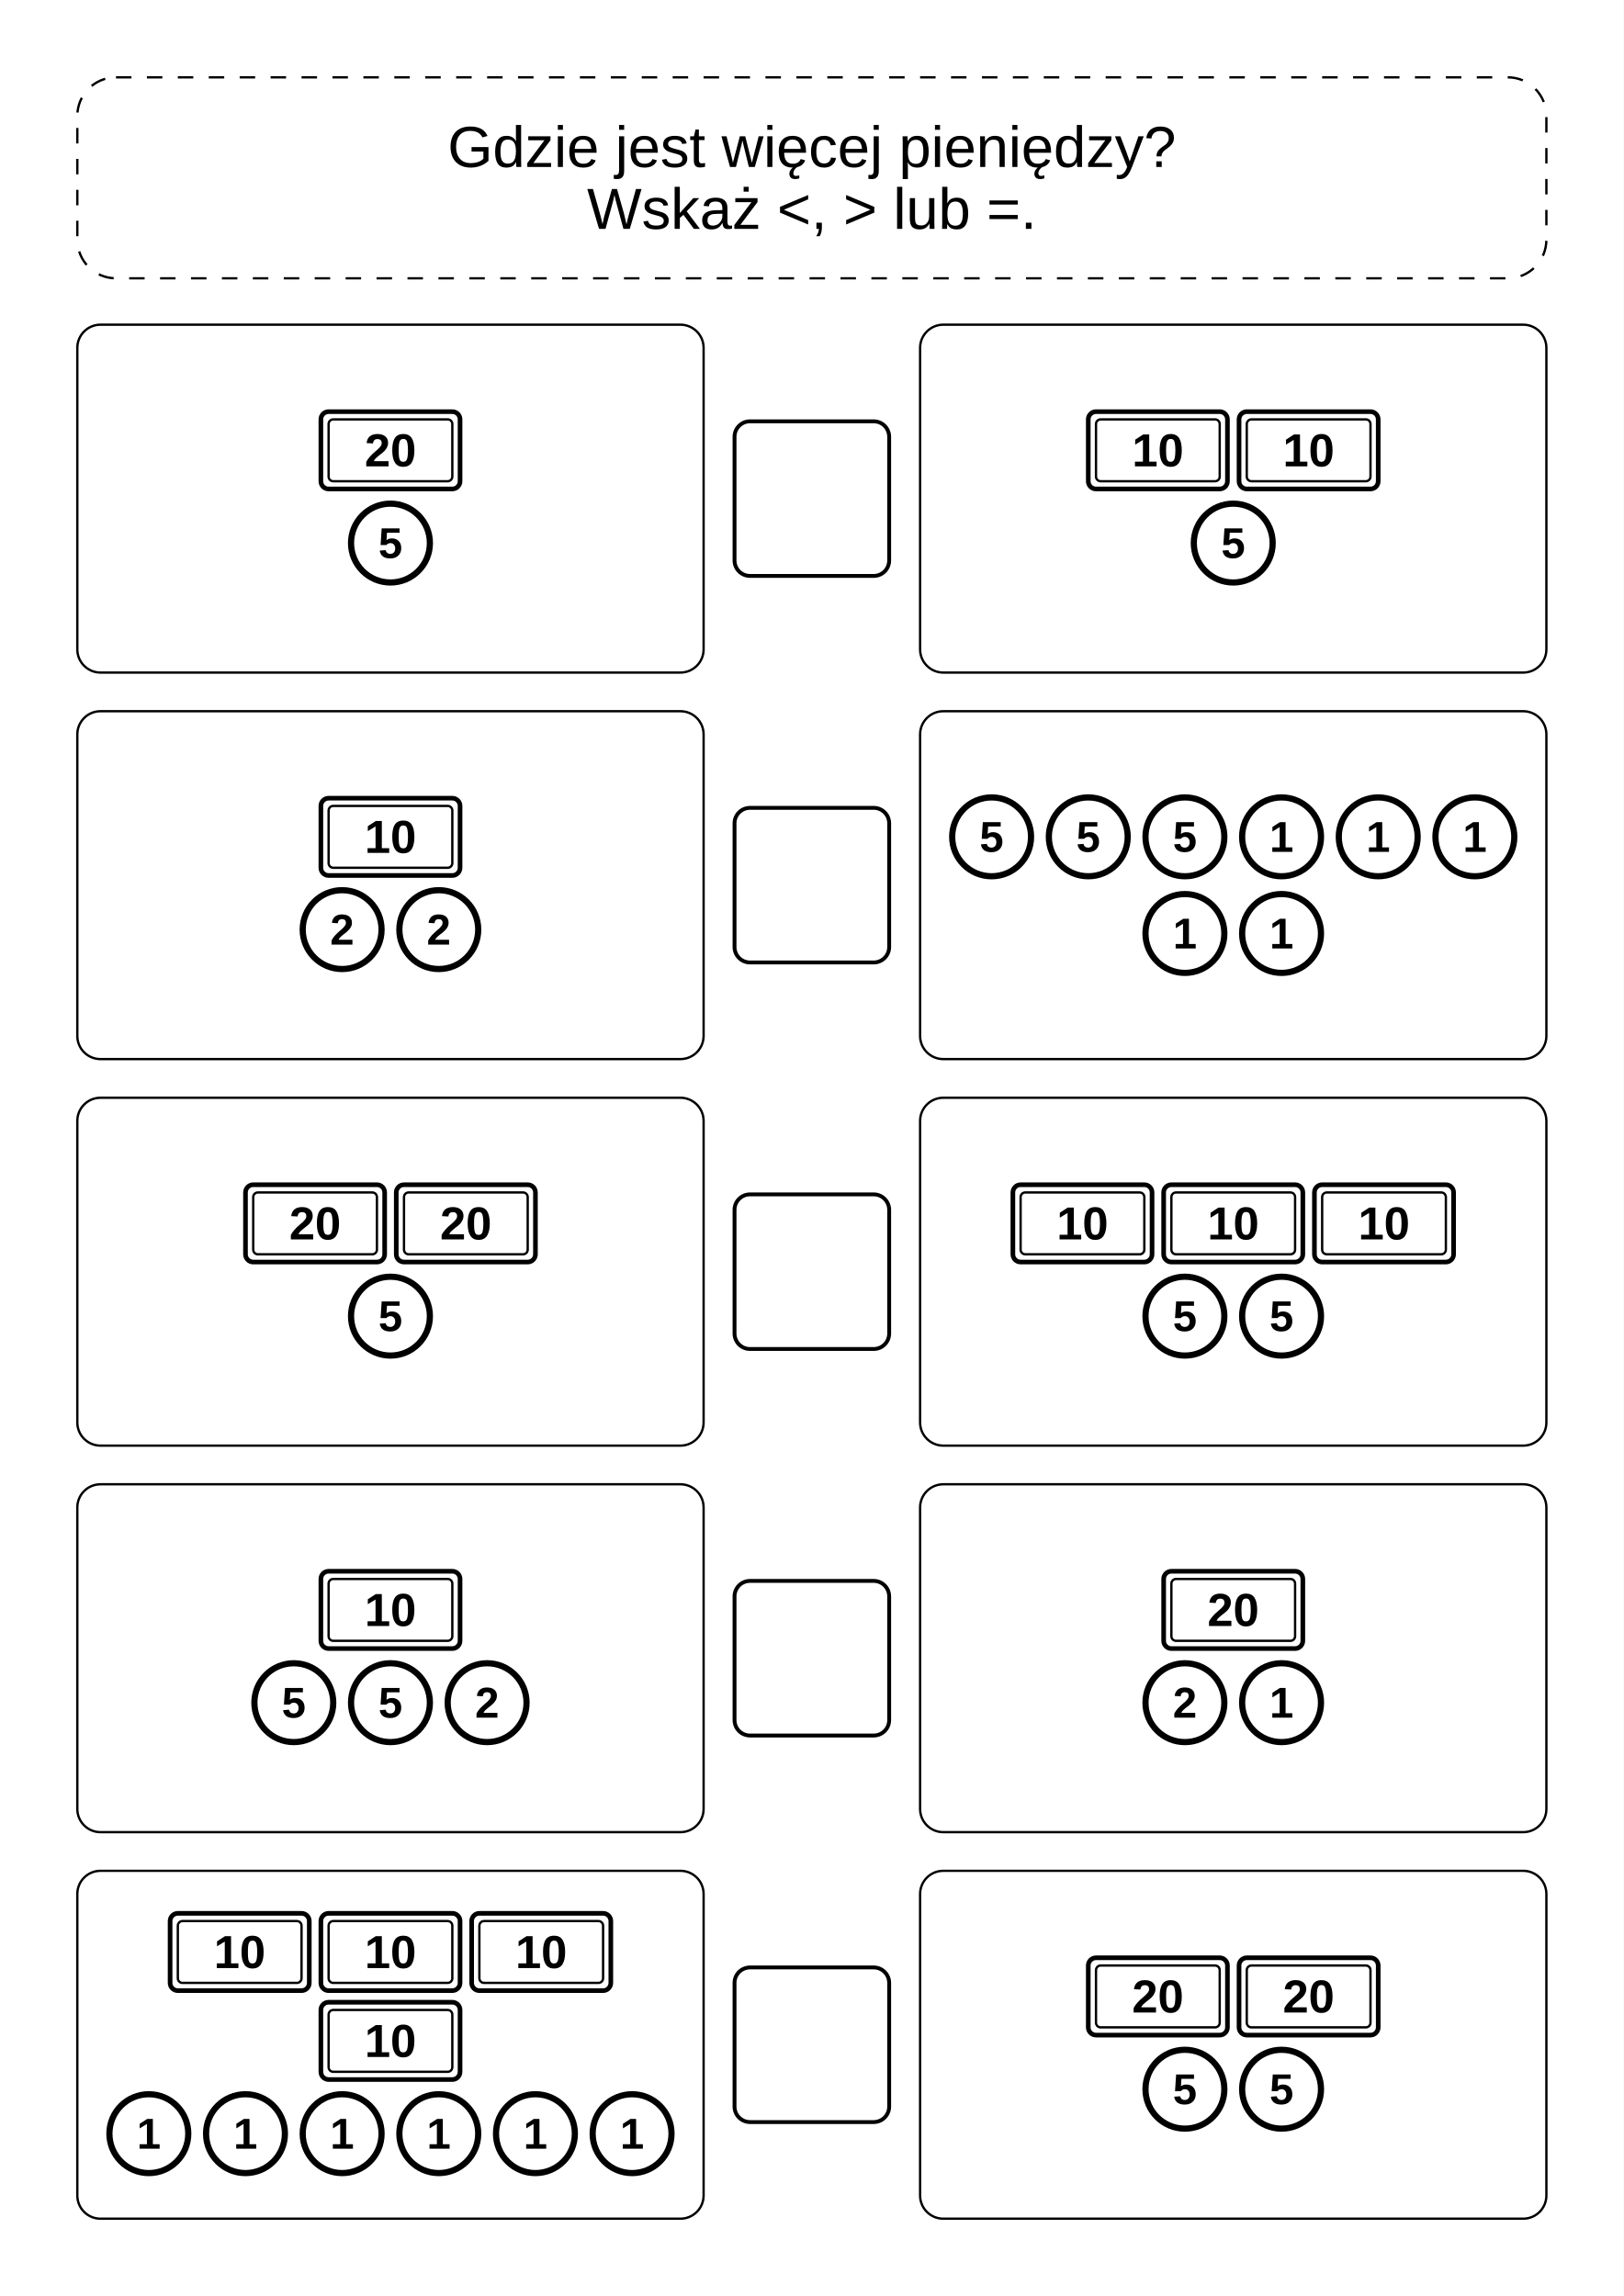
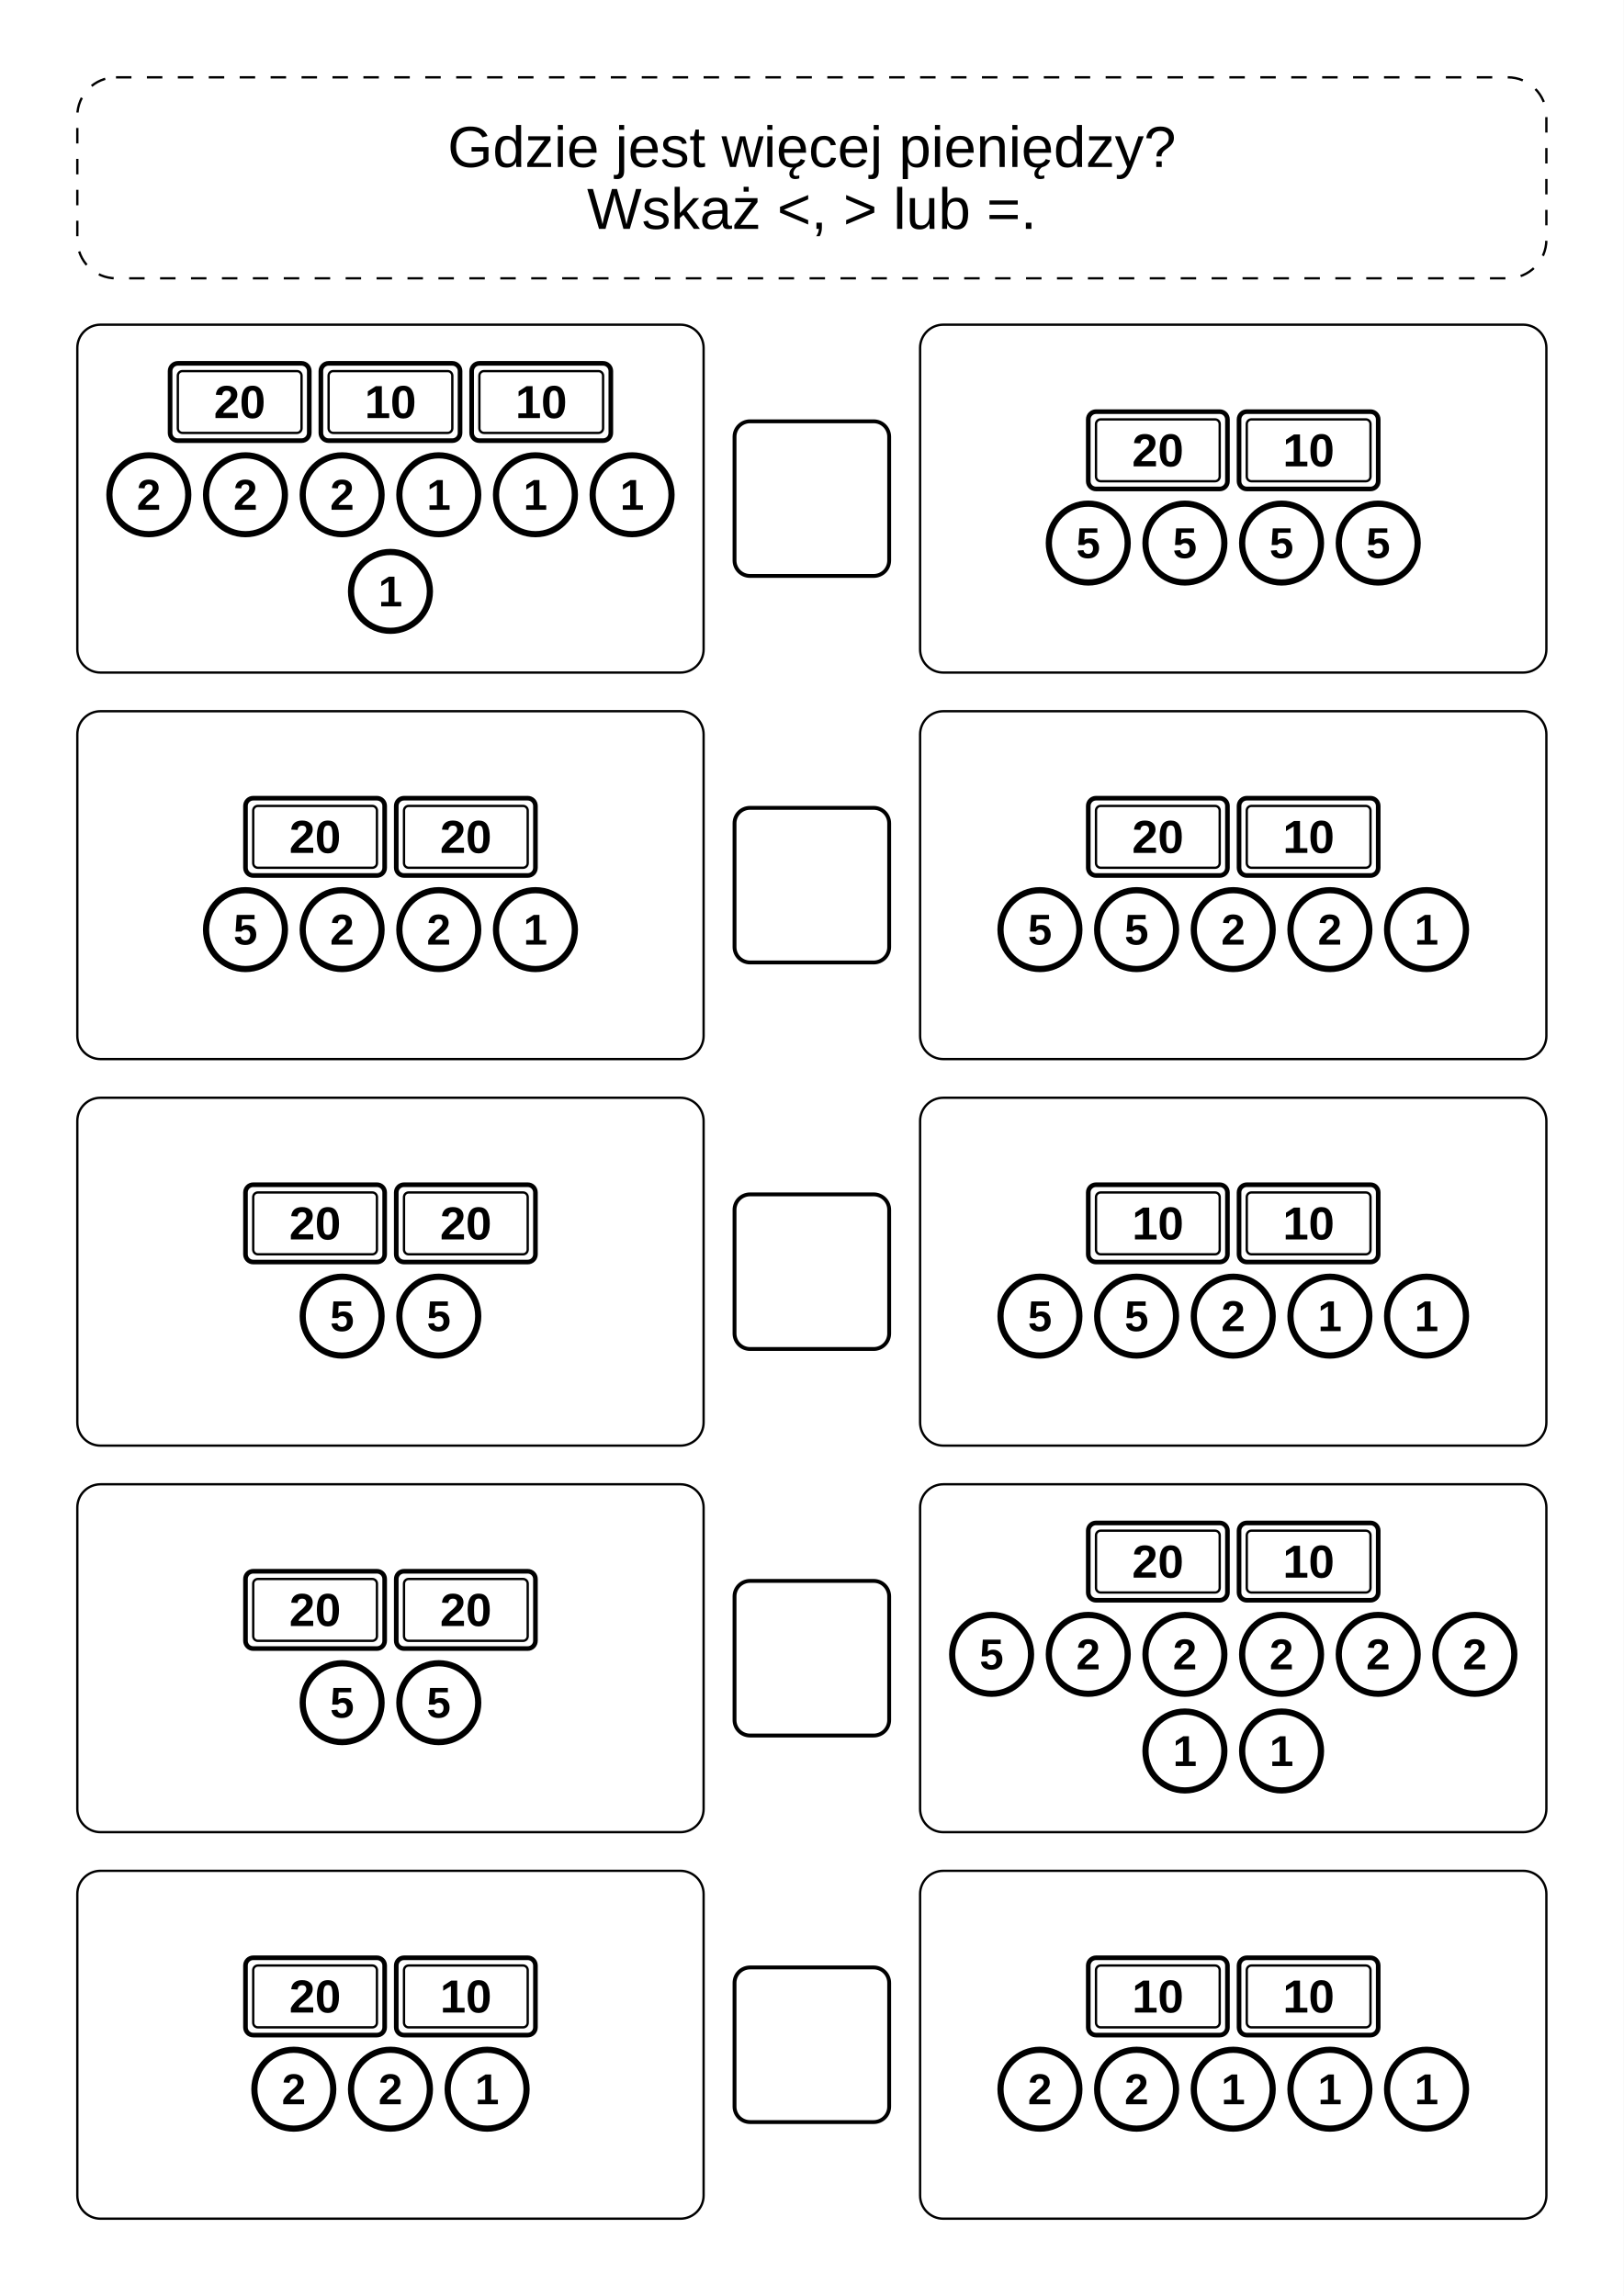
<svg xmlns="http://www.w3.org/2000/svg" width="210mm" height="297mm" viewBox="0 0 210 297">
  <rect width="210" height="297" fill="#fff" />
  <rect x="10" y="10" width="190" height="26" rx="5" fill="none" stroke="#000" stroke-width="0.3" stroke-dasharray="2 2" />
  <text x="105" y="19" text-anchor="middle" dominant-baseline="central" font-family="Arial, Helvetica, sans-serif" font-size="7.5" fill="#000">Gdzie jest więcej pieniędzy?</text>
  <text x="105" y="27" text-anchor="middle" dominant-baseline="central" font-family="Arial, Helvetica, sans-serif" font-size="7.5" fill="#000">Wskaż &lt;, &gt; lub =.</text>
  <rect x="10" y="42" width="81" height="45" rx="3" fill="none" stroke="#000" stroke-width="0.3" />
-   <rect x="41.5" y="53.25" width="18" height="10" rx="1" fill="#fff" stroke="#000" stroke-width="0.6" />
-   <rect x="42.5" y="54.25" width="16" height="8" rx="0.6" fill="none" stroke="#000" stroke-width="0.3" />
-   <text x="50.5" y="58.25" text-anchor="middle" dominant-baseline="central" font-family="Arial, Helvetica, sans-serif" font-weight="700" font-size="6" fill="#000">20</text>
-   <circle cx="50.5" cy="70.25" r="5.1" fill="#fff" stroke="#000" stroke-width="0.8" />
-   <text x="50.5" y="70.25" text-anchor="middle" dominant-baseline="central" font-family="Arial, Helvetica, sans-serif" font-weight="700" font-size="5.6" fill="#000">5</text>
+   <rect x="22" y="47" width="18" height="10" rx="1" fill="#fff" stroke="#000" stroke-width="0.6" />
+   <rect x="23" y="48" width="16" height="8" rx="0.6" fill="none" stroke="#000" stroke-width="0.3" />
+   <text x="31" y="52" text-anchor="middle" dominant-baseline="central" font-family="Arial, Helvetica, sans-serif" font-weight="700" font-size="6" fill="#000">20</text>
+   <rect x="41.5" y="47" width="18" height="10" rx="1" fill="#fff" stroke="#000" stroke-width="0.6" />
+   <rect x="42.5" y="48" width="16" height="8" rx="0.6" fill="none" stroke="#000" stroke-width="0.3" />
+   <text x="50.5" y="52" text-anchor="middle" dominant-baseline="central" font-family="Arial, Helvetica, sans-serif" font-weight="700" font-size="6" fill="#000">10</text>
+   <rect x="61" y="47" width="18" height="10" rx="1" fill="#fff" stroke="#000" stroke-width="0.6" />
+   <rect x="62" y="48" width="16" height="8" rx="0.6" fill="none" stroke="#000" stroke-width="0.3" />
+   <text x="70" y="52" text-anchor="middle" dominant-baseline="central" font-family="Arial, Helvetica, sans-serif" font-weight="700" font-size="6" fill="#000">10</text>
+   <circle cx="19.25" cy="64" r="5.1" fill="#fff" stroke="#000" stroke-width="0.8" />
+   <text x="19.25" y="64" text-anchor="middle" dominant-baseline="central" font-family="Arial, Helvetica, sans-serif" font-weight="700" font-size="5.6" fill="#000">2</text>
+   <circle cx="31.75" cy="64" r="5.1" fill="#fff" stroke="#000" stroke-width="0.8" />
+   <text x="31.75" y="64" text-anchor="middle" dominant-baseline="central" font-family="Arial, Helvetica, sans-serif" font-weight="700" font-size="5.6" fill="#000">2</text>
+   <circle cx="44.25" cy="64" r="5.1" fill="#fff" stroke="#000" stroke-width="0.8" />
+   <text x="44.25" y="64" text-anchor="middle" dominant-baseline="central" font-family="Arial, Helvetica, sans-serif" font-weight="700" font-size="5.6" fill="#000">2</text>
+   <circle cx="56.75" cy="64" r="5.1" fill="#fff" stroke="#000" stroke-width="0.8" />
+   <text x="56.75" y="64" text-anchor="middle" dominant-baseline="central" font-family="Arial, Helvetica, sans-serif" font-weight="700" font-size="5.6" fill="#000">1</text>
+   <circle cx="69.25" cy="64" r="5.1" fill="#fff" stroke="#000" stroke-width="0.8" />
+   <text x="69.25" y="64" text-anchor="middle" dominant-baseline="central" font-family="Arial, Helvetica, sans-serif" font-weight="700" font-size="5.6" fill="#000">1</text>
+   <circle cx="81.75" cy="64" r="5.1" fill="#fff" stroke="#000" stroke-width="0.8" />
+   <text x="81.75" y="64" text-anchor="middle" dominant-baseline="central" font-family="Arial, Helvetica, sans-serif" font-weight="700" font-size="5.6" fill="#000">1</text>
+   <circle cx="50.5" cy="76.5" r="5.1" fill="#fff" stroke="#000" stroke-width="0.8" />
+   <text x="50.5" y="76.5" text-anchor="middle" dominant-baseline="central" font-family="Arial, Helvetica, sans-serif" font-weight="700" font-size="5.6" fill="#000">1</text>
  <rect x="119" y="42" width="81" height="45" rx="3" fill="none" stroke="#000" stroke-width="0.3" />
  <rect x="140.75" y="53.25" width="18" height="10" rx="1" fill="#fff" stroke="#000" stroke-width="0.6" />
  <rect x="141.75" y="54.25" width="16" height="8" rx="0.6" fill="none" stroke="#000" stroke-width="0.3" />
-   <text x="149.75" y="58.25" text-anchor="middle" dominant-baseline="central" font-family="Arial, Helvetica, sans-serif" font-weight="700" font-size="6" fill="#000">10</text>
+   <text x="149.75" y="58.25" text-anchor="middle" dominant-baseline="central" font-family="Arial, Helvetica, sans-serif" font-weight="700" font-size="6" fill="#000">20</text>
  <rect x="160.25" y="53.25" width="18" height="10" rx="1" fill="#fff" stroke="#000" stroke-width="0.6" />
  <rect x="161.25" y="54.25" width="16" height="8" rx="0.6" fill="none" stroke="#000" stroke-width="0.3" />
  <text x="169.25" y="58.25" text-anchor="middle" dominant-baseline="central" font-family="Arial, Helvetica, sans-serif" font-weight="700" font-size="6" fill="#000">10</text>
-   <circle cx="159.5" cy="70.25" r="5.1" fill="#fff" stroke="#000" stroke-width="0.8" />
-   <text x="159.5" y="70.25" text-anchor="middle" dominant-baseline="central" font-family="Arial, Helvetica, sans-serif" font-weight="700" font-size="5.6" fill="#000">5</text>
+   <circle cx="140.75" cy="70.25" r="5.1" fill="#fff" stroke="#000" stroke-width="0.8" />
+   <text x="140.75" y="70.25" text-anchor="middle" dominant-baseline="central" font-family="Arial, Helvetica, sans-serif" font-weight="700" font-size="5.6" fill="#000">5</text>
+   <circle cx="153.25" cy="70.25" r="5.1" fill="#fff" stroke="#000" stroke-width="0.8" />
+   <text x="153.25" y="70.25" text-anchor="middle" dominant-baseline="central" font-family="Arial, Helvetica, sans-serif" font-weight="700" font-size="5.6" fill="#000">5</text>
+   <circle cx="165.75" cy="70.25" r="5.1" fill="#fff" stroke="#000" stroke-width="0.8" />
+   <text x="165.75" y="70.25" text-anchor="middle" dominant-baseline="central" font-family="Arial, Helvetica, sans-serif" font-weight="700" font-size="5.6" fill="#000">5</text>
+   <circle cx="178.25" cy="70.25" r="5.1" fill="#fff" stroke="#000" stroke-width="0.8" />
+   <text x="178.25" y="70.25" text-anchor="middle" dominant-baseline="central" font-family="Arial, Helvetica, sans-serif" font-weight="700" font-size="5.6" fill="#000">5</text>
  <rect x="95" y="54.5" width="20" height="20" rx="2" fill="none" stroke="#000" stroke-width="0.5" />
  <rect x="10" y="92" width="81" height="45" rx="3" fill="none" stroke="#000" stroke-width="0.3" />
-   <rect x="41.5" y="103.25" width="18" height="10" rx="1" fill="#fff" stroke="#000" stroke-width="0.6" />
-   <rect x="42.5" y="104.25" width="16" height="8" rx="0.6" fill="none" stroke="#000" stroke-width="0.3" />
-   <text x="50.5" y="108.25" text-anchor="middle" dominant-baseline="central" font-family="Arial, Helvetica, sans-serif" font-weight="700" font-size="6" fill="#000">10</text>
+   <rect x="31.75" y="103.25" width="18" height="10" rx="1" fill="#fff" stroke="#000" stroke-width="0.6" />
+   <rect x="32.75" y="104.25" width="16" height="8" rx="0.6" fill="none" stroke="#000" stroke-width="0.3" />
+   <text x="40.75" y="108.25" text-anchor="middle" dominant-baseline="central" font-family="Arial, Helvetica, sans-serif" font-weight="700" font-size="6" fill="#000">20</text>
+   <rect x="51.25" y="103.25" width="18" height="10" rx="1" fill="#fff" stroke="#000" stroke-width="0.6" />
+   <rect x="52.25" y="104.25" width="16" height="8" rx="0.6" fill="none" stroke="#000" stroke-width="0.3" />
+   <text x="60.25" y="108.25" text-anchor="middle" dominant-baseline="central" font-family="Arial, Helvetica, sans-serif" font-weight="700" font-size="6" fill="#000">20</text>
+   <circle cx="31.75" cy="120.25" r="5.1" fill="#fff" stroke="#000" stroke-width="0.8" />
+   <text x="31.75" y="120.25" text-anchor="middle" dominant-baseline="central" font-family="Arial, Helvetica, sans-serif" font-weight="700" font-size="5.6" fill="#000">5</text>
  <circle cx="44.25" cy="120.25" r="5.1" fill="#fff" stroke="#000" stroke-width="0.8" />
  <text x="44.25" y="120.25" text-anchor="middle" dominant-baseline="central" font-family="Arial, Helvetica, sans-serif" font-weight="700" font-size="5.6" fill="#000">2</text>
  <circle cx="56.75" cy="120.25" r="5.1" fill="#fff" stroke="#000" stroke-width="0.8" />
  <text x="56.75" y="120.25" text-anchor="middle" dominant-baseline="central" font-family="Arial, Helvetica, sans-serif" font-weight="700" font-size="5.6" fill="#000">2</text>
+   <circle cx="69.25" cy="120.25" r="5.1" fill="#fff" stroke="#000" stroke-width="0.8" />
+   <text x="69.25" y="120.25" text-anchor="middle" dominant-baseline="central" font-family="Arial, Helvetica, sans-serif" font-weight="700" font-size="5.6" fill="#000">1</text>
  <rect x="119" y="92" width="81" height="45" rx="3" fill="none" stroke="#000" stroke-width="0.3" />
-   <circle cx="128.25" cy="108.25" r="5.1" fill="#fff" stroke="#000" stroke-width="0.8" />
-   <text x="128.25" y="108.25" text-anchor="middle" dominant-baseline="central" font-family="Arial, Helvetica, sans-serif" font-weight="700" font-size="5.6" fill="#000">5</text>
-   <circle cx="140.75" cy="108.25" r="5.1" fill="#fff" stroke="#000" stroke-width="0.8" />
-   <text x="140.75" y="108.25" text-anchor="middle" dominant-baseline="central" font-family="Arial, Helvetica, sans-serif" font-weight="700" font-size="5.6" fill="#000">5</text>
-   <circle cx="153.25" cy="108.25" r="5.1" fill="#fff" stroke="#000" stroke-width="0.8" />
-   <text x="153.25" y="108.25" text-anchor="middle" dominant-baseline="central" font-family="Arial, Helvetica, sans-serif" font-weight="700" font-size="5.6" fill="#000">5</text>
-   <circle cx="165.75" cy="108.25" r="5.1" fill="#fff" stroke="#000" stroke-width="0.8" />
-   <text x="165.75" y="108.25" text-anchor="middle" dominant-baseline="central" font-family="Arial, Helvetica, sans-serif" font-weight="700" font-size="5.6" fill="#000">1</text>
-   <circle cx="178.25" cy="108.25" r="5.1" fill="#fff" stroke="#000" stroke-width="0.8" />
-   <text x="178.25" y="108.25" text-anchor="middle" dominant-baseline="central" font-family="Arial, Helvetica, sans-serif" font-weight="700" font-size="5.6" fill="#000">1</text>
-   <circle cx="190.75" cy="108.25" r="5.1" fill="#fff" stroke="#000" stroke-width="0.8" />
-   <text x="190.75" y="108.25" text-anchor="middle" dominant-baseline="central" font-family="Arial, Helvetica, sans-serif" font-weight="700" font-size="5.6" fill="#000">1</text>
-   <circle cx="153.25" cy="120.75" r="5.1" fill="#fff" stroke="#000" stroke-width="0.8" />
-   <text x="153.25" y="120.75" text-anchor="middle" dominant-baseline="central" font-family="Arial, Helvetica, sans-serif" font-weight="700" font-size="5.6" fill="#000">1</text>
-   <circle cx="165.75" cy="120.75" r="5.1" fill="#fff" stroke="#000" stroke-width="0.8" />
-   <text x="165.75" y="120.75" text-anchor="middle" dominant-baseline="central" font-family="Arial, Helvetica, sans-serif" font-weight="700" font-size="5.6" fill="#000">1</text>
+   <rect x="140.75" y="103.25" width="18" height="10" rx="1" fill="#fff" stroke="#000" stroke-width="0.6" />
+   <rect x="141.75" y="104.25" width="16" height="8" rx="0.6" fill="none" stroke="#000" stroke-width="0.3" />
+   <text x="149.75" y="108.25" text-anchor="middle" dominant-baseline="central" font-family="Arial, Helvetica, sans-serif" font-weight="700" font-size="6" fill="#000">20</text>
+   <rect x="160.25" y="103.25" width="18" height="10" rx="1" fill="#fff" stroke="#000" stroke-width="0.6" />
+   <rect x="161.25" y="104.25" width="16" height="8" rx="0.6" fill="none" stroke="#000" stroke-width="0.3" />
+   <text x="169.25" y="108.25" text-anchor="middle" dominant-baseline="central" font-family="Arial, Helvetica, sans-serif" font-weight="700" font-size="6" fill="#000">10</text>
+   <circle cx="134.5" cy="120.25" r="5.1" fill="#fff" stroke="#000" stroke-width="0.8" />
+   <text x="134.5" y="120.25" text-anchor="middle" dominant-baseline="central" font-family="Arial, Helvetica, sans-serif" font-weight="700" font-size="5.6" fill="#000">5</text>
+   <circle cx="147" cy="120.25" r="5.1" fill="#fff" stroke="#000" stroke-width="0.8" />
+   <text x="147" y="120.25" text-anchor="middle" dominant-baseline="central" font-family="Arial, Helvetica, sans-serif" font-weight="700" font-size="5.6" fill="#000">5</text>
+   <circle cx="159.5" cy="120.25" r="5.1" fill="#fff" stroke="#000" stroke-width="0.8" />
+   <text x="159.5" y="120.25" text-anchor="middle" dominant-baseline="central" font-family="Arial, Helvetica, sans-serif" font-weight="700" font-size="5.6" fill="#000">2</text>
+   <circle cx="172" cy="120.25" r="5.1" fill="#fff" stroke="#000" stroke-width="0.8" />
+   <text x="172" y="120.25" text-anchor="middle" dominant-baseline="central" font-family="Arial, Helvetica, sans-serif" font-weight="700" font-size="5.6" fill="#000">2</text>
+   <circle cx="184.5" cy="120.25" r="5.1" fill="#fff" stroke="#000" stroke-width="0.8" />
+   <text x="184.5" y="120.25" text-anchor="middle" dominant-baseline="central" font-family="Arial, Helvetica, sans-serif" font-weight="700" font-size="5.6" fill="#000">1</text>
  <rect x="95" y="104.5" width="20" height="20" rx="2" fill="none" stroke="#000" stroke-width="0.5" />
  <rect x="10" y="142" width="81" height="45" rx="3" fill="none" stroke="#000" stroke-width="0.3" />
  <rect x="31.75" y="153.25" width="18" height="10" rx="1" fill="#fff" stroke="#000" stroke-width="0.6" />
  <rect x="32.75" y="154.25" width="16" height="8" rx="0.6" fill="none" stroke="#000" stroke-width="0.3" />
  <text x="40.75" y="158.25" text-anchor="middle" dominant-baseline="central" font-family="Arial, Helvetica, sans-serif" font-weight="700" font-size="6" fill="#000">20</text>
  <rect x="51.25" y="153.25" width="18" height="10" rx="1" fill="#fff" stroke="#000" stroke-width="0.6" />
  <rect x="52.25" y="154.25" width="16" height="8" rx="0.6" fill="none" stroke="#000" stroke-width="0.3" />
  <text x="60.25" y="158.25" text-anchor="middle" dominant-baseline="central" font-family="Arial, Helvetica, sans-serif" font-weight="700" font-size="6" fill="#000">20</text>
-   <circle cx="50.5" cy="170.25" r="5.1" fill="#fff" stroke="#000" stroke-width="0.8" />
-   <text x="50.5" y="170.25" text-anchor="middle" dominant-baseline="central" font-family="Arial, Helvetica, sans-serif" font-weight="700" font-size="5.6" fill="#000">5</text>
+   <circle cx="44.25" cy="170.25" r="5.1" fill="#fff" stroke="#000" stroke-width="0.8" />
+   <text x="44.25" y="170.25" text-anchor="middle" dominant-baseline="central" font-family="Arial, Helvetica, sans-serif" font-weight="700" font-size="5.6" fill="#000">5</text>
+   <circle cx="56.75" cy="170.25" r="5.1" fill="#fff" stroke="#000" stroke-width="0.8" />
+   <text x="56.75" y="170.25" text-anchor="middle" dominant-baseline="central" font-family="Arial, Helvetica, sans-serif" font-weight="700" font-size="5.6" fill="#000">5</text>
  <rect x="119" y="142" width="81" height="45" rx="3" fill="none" stroke="#000" stroke-width="0.3" />
-   <rect x="131" y="153.25" width="18" height="10" rx="1" fill="#fff" stroke="#000" stroke-width="0.6" />
-   <rect x="132" y="154.25" width="16" height="8" rx="0.6" fill="none" stroke="#000" stroke-width="0.3" />
-   <text x="140" y="158.25" text-anchor="middle" dominant-baseline="central" font-family="Arial, Helvetica, sans-serif" font-weight="700" font-size="6" fill="#000">10</text>
-   <rect x="150.5" y="153.25" width="18" height="10" rx="1" fill="#fff" stroke="#000" stroke-width="0.6" />
-   <rect x="151.5" y="154.25" width="16" height="8" rx="0.6" fill="none" stroke="#000" stroke-width="0.3" />
-   <text x="159.5" y="158.25" text-anchor="middle" dominant-baseline="central" font-family="Arial, Helvetica, sans-serif" font-weight="700" font-size="6" fill="#000">10</text>
-   <rect x="170" y="153.25" width="18" height="10" rx="1" fill="#fff" stroke="#000" stroke-width="0.6" />
-   <rect x="171" y="154.25" width="16" height="8" rx="0.6" fill="none" stroke="#000" stroke-width="0.3" />
-   <text x="179" y="158.25" text-anchor="middle" dominant-baseline="central" font-family="Arial, Helvetica, sans-serif" font-weight="700" font-size="6" fill="#000">10</text>
-   <circle cx="153.25" cy="170.25" r="5.1" fill="#fff" stroke="#000" stroke-width="0.8" />
-   <text x="153.25" y="170.25" text-anchor="middle" dominant-baseline="central" font-family="Arial, Helvetica, sans-serif" font-weight="700" font-size="5.6" fill="#000">5</text>
-   <circle cx="165.75" cy="170.25" r="5.1" fill="#fff" stroke="#000" stroke-width="0.8" />
-   <text x="165.75" y="170.25" text-anchor="middle" dominant-baseline="central" font-family="Arial, Helvetica, sans-serif" font-weight="700" font-size="5.6" fill="#000">5</text>
+   <rect x="140.75" y="153.25" width="18" height="10" rx="1" fill="#fff" stroke="#000" stroke-width="0.6" />
+   <rect x="141.75" y="154.25" width="16" height="8" rx="0.6" fill="none" stroke="#000" stroke-width="0.3" />
+   <text x="149.75" y="158.25" text-anchor="middle" dominant-baseline="central" font-family="Arial, Helvetica, sans-serif" font-weight="700" font-size="6" fill="#000">10</text>
+   <rect x="160.25" y="153.25" width="18" height="10" rx="1" fill="#fff" stroke="#000" stroke-width="0.6" />
+   <rect x="161.25" y="154.25" width="16" height="8" rx="0.6" fill="none" stroke="#000" stroke-width="0.3" />
+   <text x="169.25" y="158.25" text-anchor="middle" dominant-baseline="central" font-family="Arial, Helvetica, sans-serif" font-weight="700" font-size="6" fill="#000">10</text>
+   <circle cx="134.5" cy="170.25" r="5.1" fill="#fff" stroke="#000" stroke-width="0.8" />
+   <text x="134.5" y="170.25" text-anchor="middle" dominant-baseline="central" font-family="Arial, Helvetica, sans-serif" font-weight="700" font-size="5.6" fill="#000">5</text>
+   <circle cx="147" cy="170.25" r="5.1" fill="#fff" stroke="#000" stroke-width="0.8" />
+   <text x="147" y="170.25" text-anchor="middle" dominant-baseline="central" font-family="Arial, Helvetica, sans-serif" font-weight="700" font-size="5.6" fill="#000">5</text>
+   <circle cx="159.5" cy="170.25" r="5.1" fill="#fff" stroke="#000" stroke-width="0.8" />
+   <text x="159.5" y="170.25" text-anchor="middle" dominant-baseline="central" font-family="Arial, Helvetica, sans-serif" font-weight="700" font-size="5.6" fill="#000">2</text>
+   <circle cx="172" cy="170.25" r="5.1" fill="#fff" stroke="#000" stroke-width="0.8" />
+   <text x="172" y="170.25" text-anchor="middle" dominant-baseline="central" font-family="Arial, Helvetica, sans-serif" font-weight="700" font-size="5.6" fill="#000">1</text>
+   <circle cx="184.5" cy="170.25" r="5.1" fill="#fff" stroke="#000" stroke-width="0.8" />
+   <text x="184.5" y="170.25" text-anchor="middle" dominant-baseline="central" font-family="Arial, Helvetica, sans-serif" font-weight="700" font-size="5.6" fill="#000">1</text>
  <rect x="95" y="154.5" width="20" height="20" rx="2" fill="none" stroke="#000" stroke-width="0.5" />
  <rect x="10" y="192" width="81" height="45" rx="3" fill="none" stroke="#000" stroke-width="0.3" />
-   <rect x="41.5" y="203.25" width="18" height="10" rx="1" fill="#fff" stroke="#000" stroke-width="0.6" />
-   <rect x="42.5" y="204.25" width="16" height="8" rx="0.6" fill="none" stroke="#000" stroke-width="0.3" />
-   <text x="50.5" y="208.25" text-anchor="middle" dominant-baseline="central" font-family="Arial, Helvetica, sans-serif" font-weight="700" font-size="6" fill="#000">10</text>
-   <circle cx="38" cy="220.25" r="5.1" fill="#fff" stroke="#000" stroke-width="0.8" />
-   <text x="38" y="220.25" text-anchor="middle" dominant-baseline="central" font-family="Arial, Helvetica, sans-serif" font-weight="700" font-size="5.6" fill="#000">5</text>
-   <circle cx="50.5" cy="220.25" r="5.1" fill="#fff" stroke="#000" stroke-width="0.8" />
-   <text x="50.5" y="220.25" text-anchor="middle" dominant-baseline="central" font-family="Arial, Helvetica, sans-serif" font-weight="700" font-size="5.6" fill="#000">5</text>
-   <circle cx="63" cy="220.25" r="5.1" fill="#fff" stroke="#000" stroke-width="0.8" />
-   <text x="63" y="220.25" text-anchor="middle" dominant-baseline="central" font-family="Arial, Helvetica, sans-serif" font-weight="700" font-size="5.6" fill="#000">2</text>
+   <rect x="31.75" y="203.25" width="18" height="10" rx="1" fill="#fff" stroke="#000" stroke-width="0.6" />
+   <rect x="32.75" y="204.25" width="16" height="8" rx="0.6" fill="none" stroke="#000" stroke-width="0.3" />
+   <text x="40.75" y="208.25" text-anchor="middle" dominant-baseline="central" font-family="Arial, Helvetica, sans-serif" font-weight="700" font-size="6" fill="#000">20</text>
+   <rect x="51.25" y="203.25" width="18" height="10" rx="1" fill="#fff" stroke="#000" stroke-width="0.6" />
+   <rect x="52.25" y="204.25" width="16" height="8" rx="0.6" fill="none" stroke="#000" stroke-width="0.3" />
+   <text x="60.25" y="208.25" text-anchor="middle" dominant-baseline="central" font-family="Arial, Helvetica, sans-serif" font-weight="700" font-size="6" fill="#000">20</text>
+   <circle cx="44.25" cy="220.25" r="5.1" fill="#fff" stroke="#000" stroke-width="0.8" />
+   <text x="44.25" y="220.25" text-anchor="middle" dominant-baseline="central" font-family="Arial, Helvetica, sans-serif" font-weight="700" font-size="5.6" fill="#000">5</text>
+   <circle cx="56.75" cy="220.25" r="5.1" fill="#fff" stroke="#000" stroke-width="0.8" />
+   <text x="56.75" y="220.25" text-anchor="middle" dominant-baseline="central" font-family="Arial, Helvetica, sans-serif" font-weight="700" font-size="5.6" fill="#000">5</text>
  <rect x="119" y="192" width="81" height="45" rx="3" fill="none" stroke="#000" stroke-width="0.3" />
-   <rect x="150.5" y="203.25" width="18" height="10" rx="1" fill="#fff" stroke="#000" stroke-width="0.6" />
-   <rect x="151.5" y="204.25" width="16" height="8" rx="0.6" fill="none" stroke="#000" stroke-width="0.3" />
-   <text x="159.5" y="208.25" text-anchor="middle" dominant-baseline="central" font-family="Arial, Helvetica, sans-serif" font-weight="700" font-size="6" fill="#000">20</text>
-   <circle cx="153.25" cy="220.25" r="5.1" fill="#fff" stroke="#000" stroke-width="0.8" />
-   <text x="153.25" y="220.25" text-anchor="middle" dominant-baseline="central" font-family="Arial, Helvetica, sans-serif" font-weight="700" font-size="5.6" fill="#000">2</text>
-   <circle cx="165.75" cy="220.25" r="5.1" fill="#fff" stroke="#000" stroke-width="0.8" />
-   <text x="165.75" y="220.25" text-anchor="middle" dominant-baseline="central" font-family="Arial, Helvetica, sans-serif" font-weight="700" font-size="5.6" fill="#000">1</text>
+   <rect x="140.75" y="197" width="18" height="10" rx="1" fill="#fff" stroke="#000" stroke-width="0.6" />
+   <rect x="141.75" y="198" width="16" height="8" rx="0.6" fill="none" stroke="#000" stroke-width="0.3" />
+   <text x="149.75" y="202" text-anchor="middle" dominant-baseline="central" font-family="Arial, Helvetica, sans-serif" font-weight="700" font-size="6" fill="#000">20</text>
+   <rect x="160.25" y="197" width="18" height="10" rx="1" fill="#fff" stroke="#000" stroke-width="0.6" />
+   <rect x="161.25" y="198" width="16" height="8" rx="0.6" fill="none" stroke="#000" stroke-width="0.3" />
+   <text x="169.25" y="202" text-anchor="middle" dominant-baseline="central" font-family="Arial, Helvetica, sans-serif" font-weight="700" font-size="6" fill="#000">10</text>
+   <circle cx="128.25" cy="214" r="5.1" fill="#fff" stroke="#000" stroke-width="0.8" />
+   <text x="128.25" y="214" text-anchor="middle" dominant-baseline="central" font-family="Arial, Helvetica, sans-serif" font-weight="700" font-size="5.6" fill="#000">5</text>
+   <circle cx="140.75" cy="214" r="5.1" fill="#fff" stroke="#000" stroke-width="0.8" />
+   <text x="140.75" y="214" text-anchor="middle" dominant-baseline="central" font-family="Arial, Helvetica, sans-serif" font-weight="700" font-size="5.6" fill="#000">2</text>
+   <circle cx="153.25" cy="214" r="5.1" fill="#fff" stroke="#000" stroke-width="0.8" />
+   <text x="153.25" y="214" text-anchor="middle" dominant-baseline="central" font-family="Arial, Helvetica, sans-serif" font-weight="700" font-size="5.6" fill="#000">2</text>
+   <circle cx="165.75" cy="214" r="5.1" fill="#fff" stroke="#000" stroke-width="0.8" />
+   <text x="165.75" y="214" text-anchor="middle" dominant-baseline="central" font-family="Arial, Helvetica, sans-serif" font-weight="700" font-size="5.6" fill="#000">2</text>
+   <circle cx="178.25" cy="214" r="5.1" fill="#fff" stroke="#000" stroke-width="0.8" />
+   <text x="178.25" y="214" text-anchor="middle" dominant-baseline="central" font-family="Arial, Helvetica, sans-serif" font-weight="700" font-size="5.6" fill="#000">2</text>
+   <circle cx="190.75" cy="214" r="5.1" fill="#fff" stroke="#000" stroke-width="0.8" />
+   <text x="190.75" y="214" text-anchor="middle" dominant-baseline="central" font-family="Arial, Helvetica, sans-serif" font-weight="700" font-size="5.6" fill="#000">2</text>
+   <circle cx="153.25" cy="226.5" r="5.1" fill="#fff" stroke="#000" stroke-width="0.8" />
+   <text x="153.25" y="226.5" text-anchor="middle" dominant-baseline="central" font-family="Arial, Helvetica, sans-serif" font-weight="700" font-size="5.6" fill="#000">1</text>
+   <circle cx="165.75" cy="226.5" r="5.1" fill="#fff" stroke="#000" stroke-width="0.8" />
+   <text x="165.75" y="226.5" text-anchor="middle" dominant-baseline="central" font-family="Arial, Helvetica, sans-serif" font-weight="700" font-size="5.6" fill="#000">1</text>
  <rect x="95" y="204.5" width="20" height="20" rx="2" fill="none" stroke="#000" stroke-width="0.5" />
  <rect x="10" y="242" width="81" height="45" rx="3" fill="none" stroke="#000" stroke-width="0.3" />
-   <rect x="22" y="247.5" width="18" height="10" rx="1" fill="#fff" stroke="#000" stroke-width="0.6" />
-   <rect x="23" y="248.5" width="16" height="8" rx="0.6" fill="none" stroke="#000" stroke-width="0.3" />
-   <text x="31" y="252.5" text-anchor="middle" dominant-baseline="central" font-family="Arial, Helvetica, sans-serif" font-weight="700" font-size="6" fill="#000">10</text>
-   <rect x="41.5" y="247.5" width="18" height="10" rx="1" fill="#fff" stroke="#000" stroke-width="0.6" />
-   <rect x="42.5" y="248.5" width="16" height="8" rx="0.6" fill="none" stroke="#000" stroke-width="0.3" />
-   <text x="50.5" y="252.5" text-anchor="middle" dominant-baseline="central" font-family="Arial, Helvetica, sans-serif" font-weight="700" font-size="6" fill="#000">10</text>
-   <rect x="61" y="247.5" width="18" height="10" rx="1" fill="#fff" stroke="#000" stroke-width="0.6" />
-   <rect x="62" y="248.5" width="16" height="8" rx="0.6" fill="none" stroke="#000" stroke-width="0.3" />
-   <text x="70" y="252.5" text-anchor="middle" dominant-baseline="central" font-family="Arial, Helvetica, sans-serif" font-weight="700" font-size="6" fill="#000">10</text>
-   <rect x="41.5" y="259" width="18" height="10" rx="1" fill="#fff" stroke="#000" stroke-width="0.6" />
-   <rect x="42.5" y="260" width="16" height="8" rx="0.6" fill="none" stroke="#000" stroke-width="0.3" />
-   <text x="50.5" y="264" text-anchor="middle" dominant-baseline="central" font-family="Arial, Helvetica, sans-serif" font-weight="700" font-size="6" fill="#000">10</text>
-   <circle cx="19.25" cy="276" r="5.1" fill="#fff" stroke="#000" stroke-width="0.8" />
-   <text x="19.25" y="276" text-anchor="middle" dominant-baseline="central" font-family="Arial, Helvetica, sans-serif" font-weight="700" font-size="5.6" fill="#000">1</text>
-   <circle cx="31.75" cy="276" r="5.1" fill="#fff" stroke="#000" stroke-width="0.8" />
-   <text x="31.75" y="276" text-anchor="middle" dominant-baseline="central" font-family="Arial, Helvetica, sans-serif" font-weight="700" font-size="5.6" fill="#000">1</text>
-   <circle cx="44.25" cy="276" r="5.1" fill="#fff" stroke="#000" stroke-width="0.8" />
-   <text x="44.25" y="276" text-anchor="middle" dominant-baseline="central" font-family="Arial, Helvetica, sans-serif" font-weight="700" font-size="5.6" fill="#000">1</text>
-   <circle cx="56.75" cy="276" r="5.1" fill="#fff" stroke="#000" stroke-width="0.8" />
-   <text x="56.75" y="276" text-anchor="middle" dominant-baseline="central" font-family="Arial, Helvetica, sans-serif" font-weight="700" font-size="5.6" fill="#000">1</text>
-   <circle cx="69.25" cy="276" r="5.1" fill="#fff" stroke="#000" stroke-width="0.8" />
-   <text x="69.25" y="276" text-anchor="middle" dominant-baseline="central" font-family="Arial, Helvetica, sans-serif" font-weight="700" font-size="5.6" fill="#000">1</text>
-   <circle cx="81.75" cy="276" r="5.1" fill="#fff" stroke="#000" stroke-width="0.8" />
-   <text x="81.75" y="276" text-anchor="middle" dominant-baseline="central" font-family="Arial, Helvetica, sans-serif" font-weight="700" font-size="5.6" fill="#000">1</text>
+   <rect x="31.75" y="253.25" width="18" height="10" rx="1" fill="#fff" stroke="#000" stroke-width="0.6" />
+   <rect x="32.75" y="254.25" width="16" height="8" rx="0.6" fill="none" stroke="#000" stroke-width="0.3" />
+   <text x="40.75" y="258.25" text-anchor="middle" dominant-baseline="central" font-family="Arial, Helvetica, sans-serif" font-weight="700" font-size="6" fill="#000">20</text>
+   <rect x="51.25" y="253.25" width="18" height="10" rx="1" fill="#fff" stroke="#000" stroke-width="0.6" />
+   <rect x="52.25" y="254.25" width="16" height="8" rx="0.6" fill="none" stroke="#000" stroke-width="0.3" />
+   <text x="60.25" y="258.25" text-anchor="middle" dominant-baseline="central" font-family="Arial, Helvetica, sans-serif" font-weight="700" font-size="6" fill="#000">10</text>
+   <circle cx="38" cy="270.25" r="5.1" fill="#fff" stroke="#000" stroke-width="0.8" />
+   <text x="38" y="270.25" text-anchor="middle" dominant-baseline="central" font-family="Arial, Helvetica, sans-serif" font-weight="700" font-size="5.6" fill="#000">2</text>
+   <circle cx="50.5" cy="270.25" r="5.1" fill="#fff" stroke="#000" stroke-width="0.8" />
+   <text x="50.5" y="270.25" text-anchor="middle" dominant-baseline="central" font-family="Arial, Helvetica, sans-serif" font-weight="700" font-size="5.6" fill="#000">2</text>
+   <circle cx="63" cy="270.25" r="5.1" fill="#fff" stroke="#000" stroke-width="0.8" />
+   <text x="63" y="270.25" text-anchor="middle" dominant-baseline="central" font-family="Arial, Helvetica, sans-serif" font-weight="700" font-size="5.6" fill="#000">1</text>
  <rect x="119" y="242" width="81" height="45" rx="3" fill="none" stroke="#000" stroke-width="0.3" />
  <rect x="140.75" y="253.25" width="18" height="10" rx="1" fill="#fff" stroke="#000" stroke-width="0.6" />
  <rect x="141.75" y="254.25" width="16" height="8" rx="0.6" fill="none" stroke="#000" stroke-width="0.3" />
-   <text x="149.75" y="258.25" text-anchor="middle" dominant-baseline="central" font-family="Arial, Helvetica, sans-serif" font-weight="700" font-size="6" fill="#000">20</text>
+   <text x="149.75" y="258.25" text-anchor="middle" dominant-baseline="central" font-family="Arial, Helvetica, sans-serif" font-weight="700" font-size="6" fill="#000">10</text>
  <rect x="160.25" y="253.25" width="18" height="10" rx="1" fill="#fff" stroke="#000" stroke-width="0.6" />
  <rect x="161.25" y="254.25" width="16" height="8" rx="0.6" fill="none" stroke="#000" stroke-width="0.3" />
-   <text x="169.25" y="258.25" text-anchor="middle" dominant-baseline="central" font-family="Arial, Helvetica, sans-serif" font-weight="700" font-size="6" fill="#000">20</text>
-   <circle cx="153.25" cy="270.25" r="5.1" fill="#fff" stroke="#000" stroke-width="0.8" />
-   <text x="153.25" y="270.25" text-anchor="middle" dominant-baseline="central" font-family="Arial, Helvetica, sans-serif" font-weight="700" font-size="5.6" fill="#000">5</text>
-   <circle cx="165.75" cy="270.25" r="5.1" fill="#fff" stroke="#000" stroke-width="0.8" />
-   <text x="165.75" y="270.25" text-anchor="middle" dominant-baseline="central" font-family="Arial, Helvetica, sans-serif" font-weight="700" font-size="5.6" fill="#000">5</text>
+   <text x="169.25" y="258.25" text-anchor="middle" dominant-baseline="central" font-family="Arial, Helvetica, sans-serif" font-weight="700" font-size="6" fill="#000">10</text>
+   <circle cx="134.5" cy="270.25" r="5.1" fill="#fff" stroke="#000" stroke-width="0.8" />
+   <text x="134.5" y="270.25" text-anchor="middle" dominant-baseline="central" font-family="Arial, Helvetica, sans-serif" font-weight="700" font-size="5.6" fill="#000">2</text>
+   <circle cx="147" cy="270.25" r="5.1" fill="#fff" stroke="#000" stroke-width="0.8" />
+   <text x="147" y="270.25" text-anchor="middle" dominant-baseline="central" font-family="Arial, Helvetica, sans-serif" font-weight="700" font-size="5.6" fill="#000">2</text>
+   <circle cx="159.5" cy="270.25" r="5.1" fill="#fff" stroke="#000" stroke-width="0.8" />
+   <text x="159.5" y="270.25" text-anchor="middle" dominant-baseline="central" font-family="Arial, Helvetica, sans-serif" font-weight="700" font-size="5.6" fill="#000">1</text>
+   <circle cx="172" cy="270.25" r="5.1" fill="#fff" stroke="#000" stroke-width="0.8" />
+   <text x="172" y="270.25" text-anchor="middle" dominant-baseline="central" font-family="Arial, Helvetica, sans-serif" font-weight="700" font-size="5.6" fill="#000">1</text>
+   <circle cx="184.5" cy="270.25" r="5.1" fill="#fff" stroke="#000" stroke-width="0.8" />
+   <text x="184.5" y="270.25" text-anchor="middle" dominant-baseline="central" font-family="Arial, Helvetica, sans-serif" font-weight="700" font-size="5.6" fill="#000">1</text>
  <rect x="95" y="254.5" width="20" height="20" rx="2" fill="none" stroke="#000" stroke-width="0.5" />
</svg>
